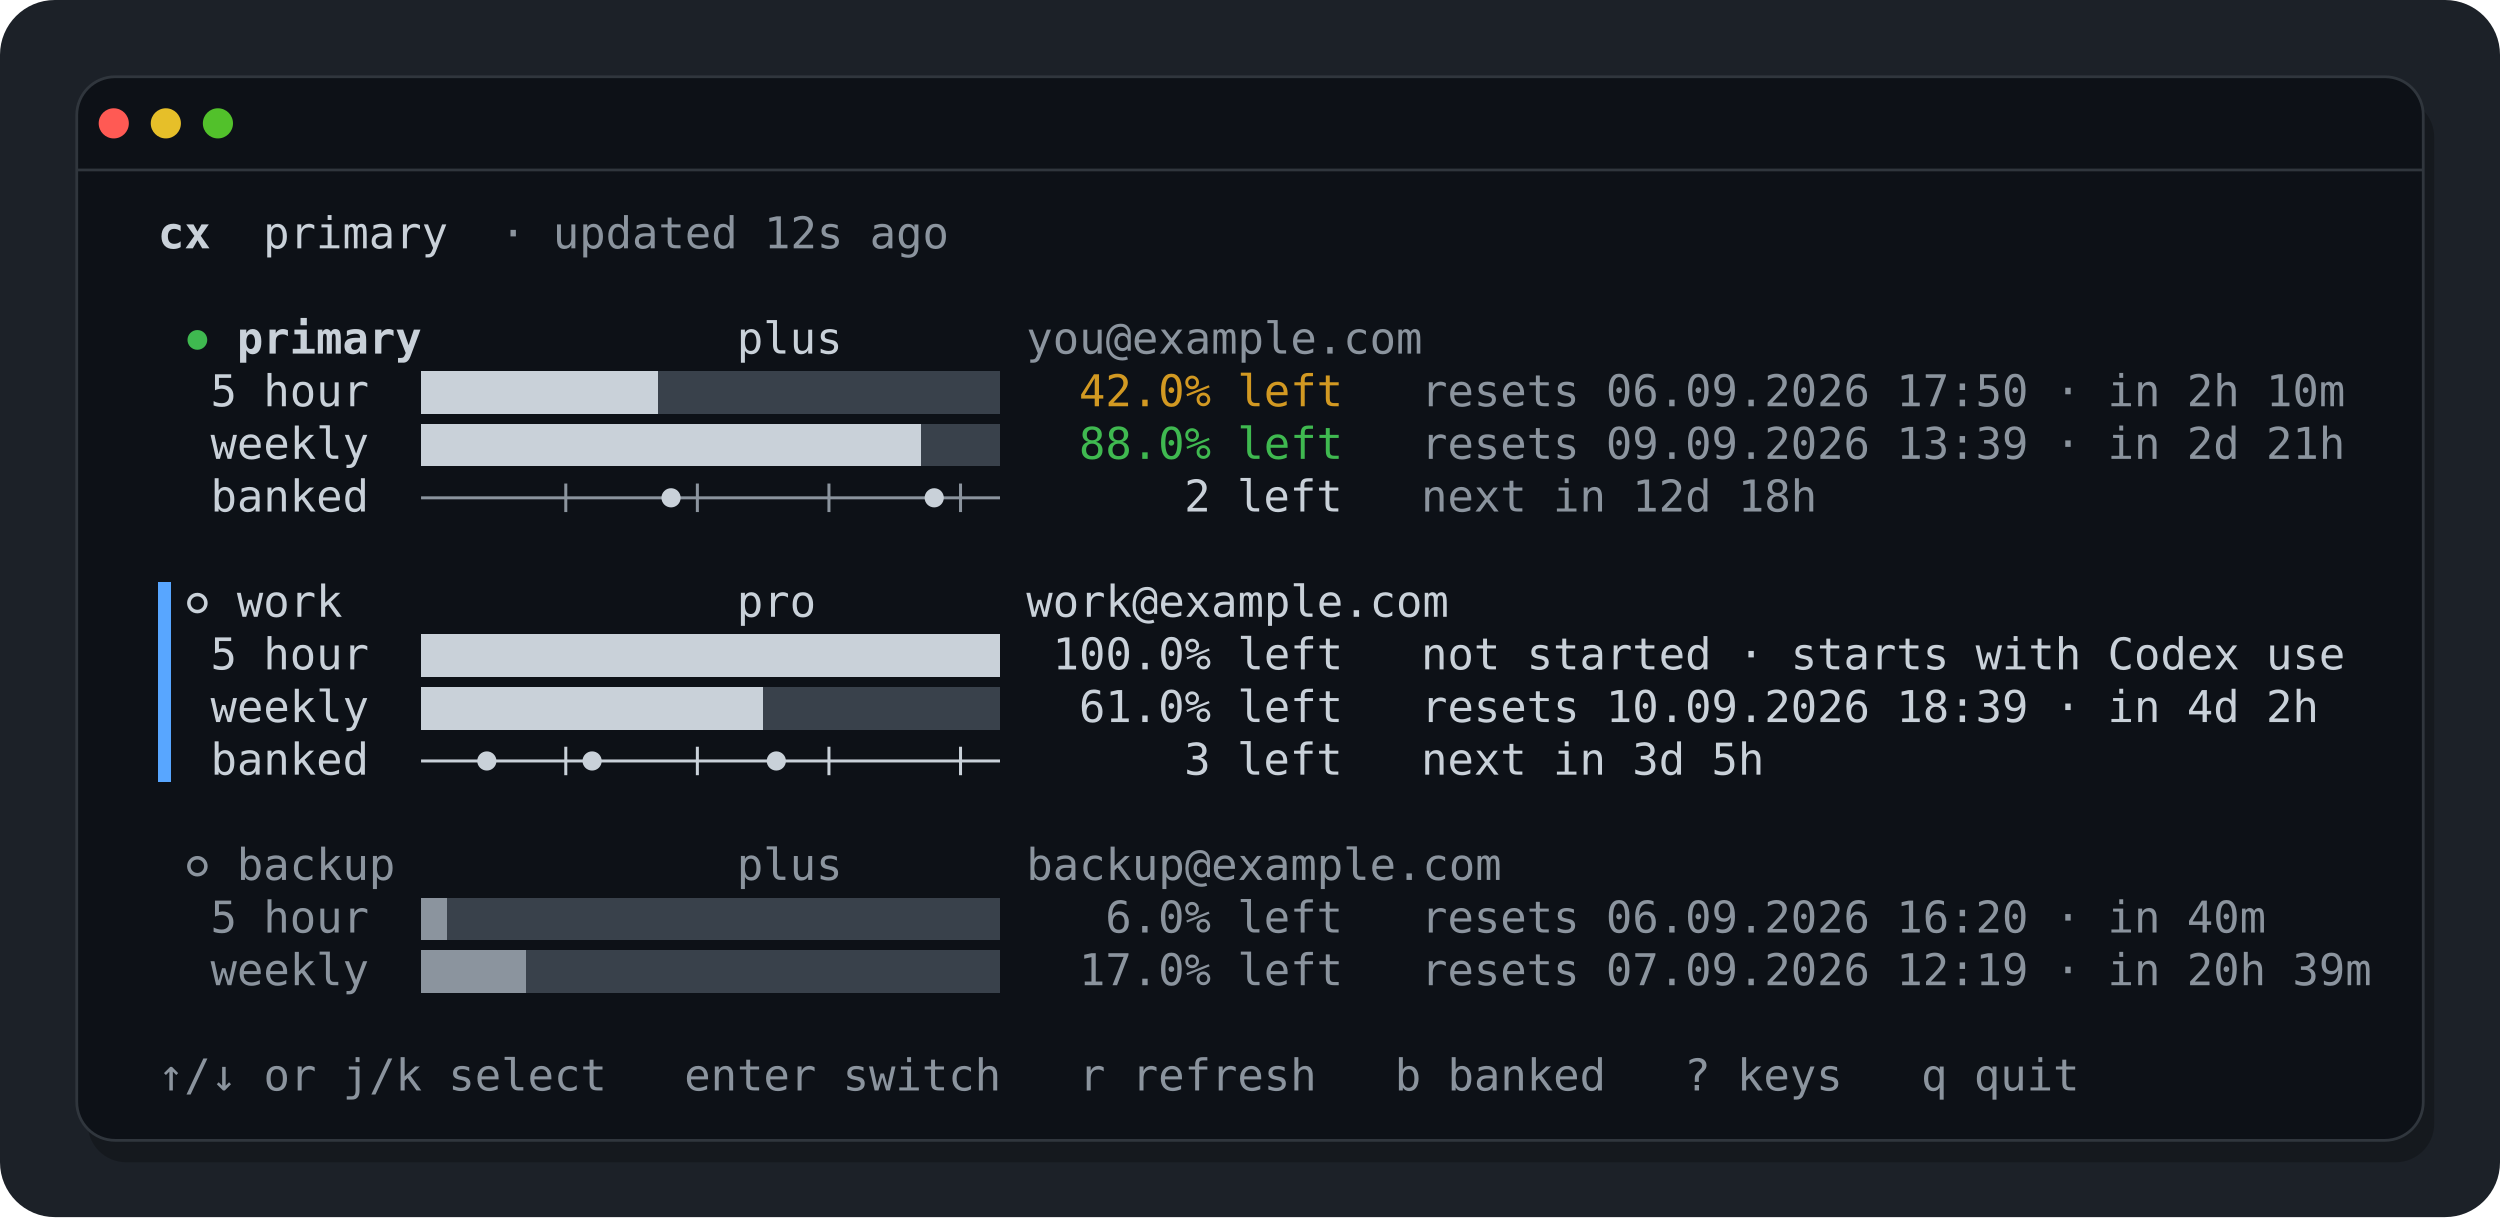
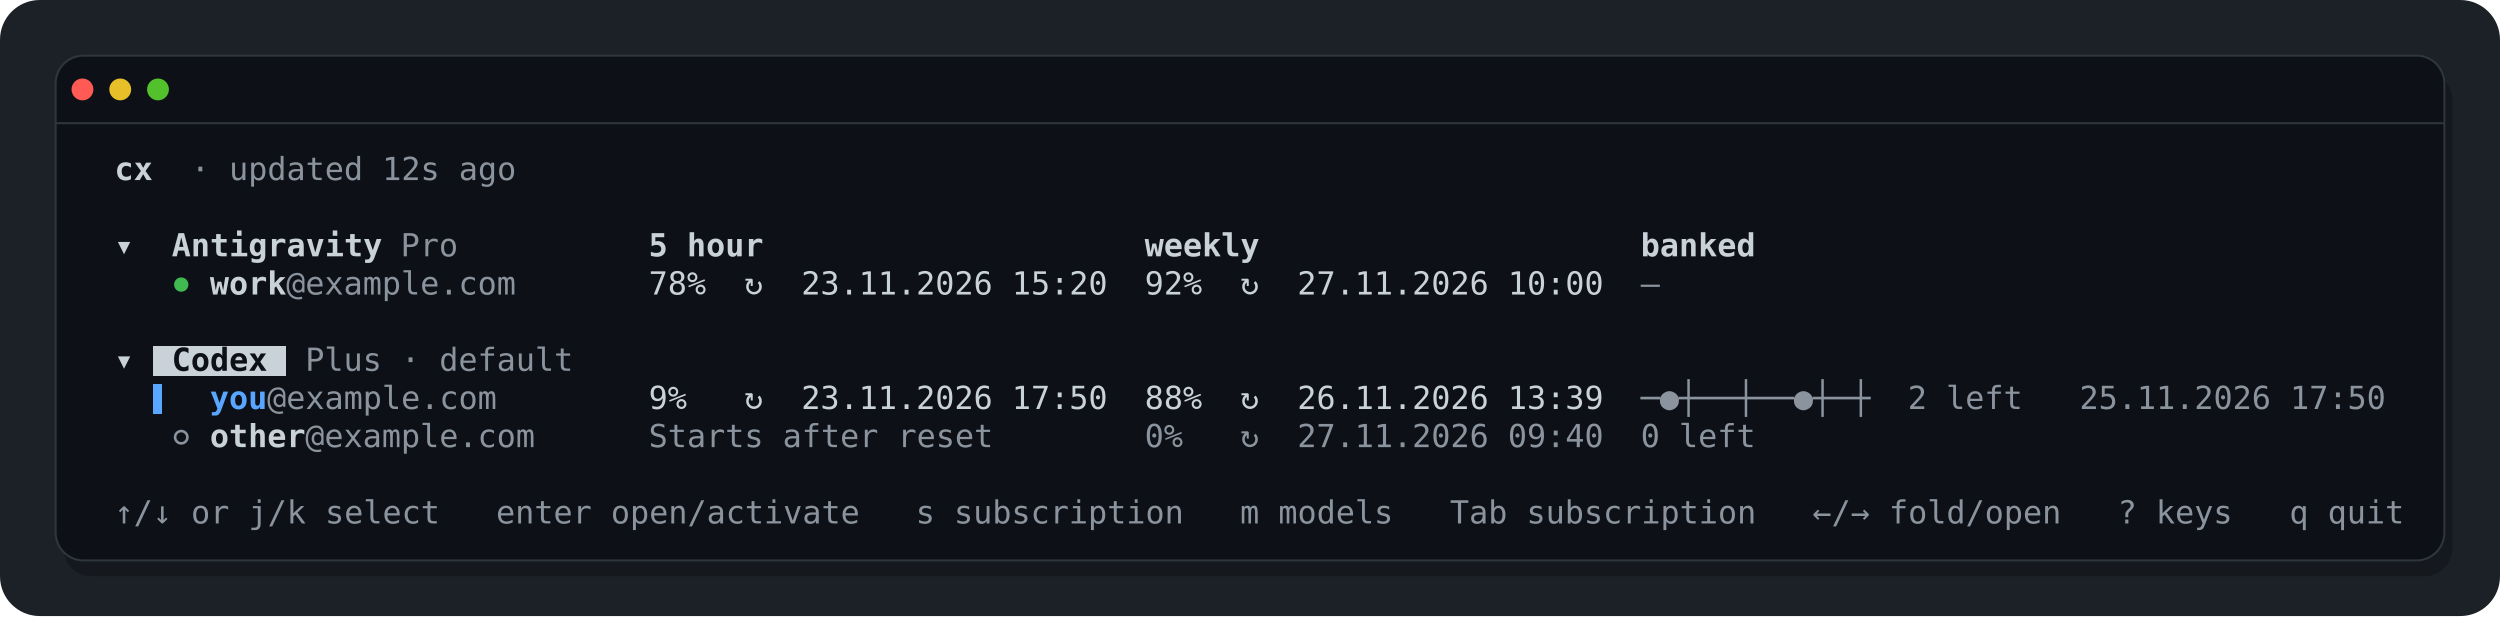
- <svg xmlns="http://www.w3.org/2000/svg" width="912" height="444" viewBox="0 0 912 444" role="img" aria-label="cx dashboard with three Codex accounts, an active account, and a separate cursor" font-family="'JetBrains Mono','JetBrainsMono Nerd Font','SF Mono',SFMono-Regular,ui-monospace,Menlo,Consolas,'DejaVu Sans Mono','Liberation Mono',monospace" font-size="16px" fill="#c9d1d9" style="font-variant-ligatures:none">
+ <svg xmlns="http://www.w3.org/2000/svg" width="1258" height="310" viewBox="0 0 1258 310" role="img" aria-label="cx dashboard with aligned quota columns for Antigravity and Codex" font-family="'JetBrains Mono','JetBrainsMono Nerd Font','SF Mono',SFMono-Regular,ui-monospace,Menlo,Consolas,'DejaVu Sans Mono','Liberation Mono',monospace" font-size="16px" fill="#c9d1d9" style="font-variant-ligatures:none">
  <defs>
    <clipPath id="card">
-       <rect x="0" y="0" width="856" height="388" rx="14" />
+       <rect x="0" y="0" width="1202" height="254" rx="14" />
    </clipPath>
  </defs>
-   <rect width="912" height="444" rx="20" fill="#1c2128" />
-   <rect x="32" y="36" width="856" height="388" rx="14" fill="#000000" opacity="0.24" />
+   <rect width="1258" height="310" rx="20" fill="#1c2128" />
+   <rect x="32" y="36" width="1202" height="254" rx="14" fill="#000000" opacity="0.24" />
  <g transform="translate(28 28)">
-     <rect x="0" y="0" width="856" height="388" rx="14" fill="#0d1117" stroke="#30363d" stroke-width="1" />
+     <rect x="0" y="0" width="1202" height="254" rx="14" fill="#0d1117" stroke="#30363d" stroke-width="1" />
    <g clip-path="url(#card)">
-       <line x1="0" y1="34" x2="856" y2="34" stroke="#30363d" stroke-width="1" />
+       <line x1="0" y1="34" x2="1202" y2="34" stroke="#30363d" stroke-width="1" />
      <circle cx="13.5" cy="17" r="5.5" fill="#ff5a54" />
      <circle cx="32.5" cy="17" r="5.5" fill="#e6bf29" />
      <circle cx="51.5" cy="17" r="5.5" fill="#52c12b" />
      <text x="29.6" y="62.6" textLength="19.2" font-weight="600">cx</text>
-       <text x="68" y="62.6" textLength="67.2">primary</text>
-       <text x="154.4" y="62.6" textLength="163.2" fill="#8b949e">· updated 12s ago</text>
-       <circle cx="44" cy="96" r="3.6" fill="#3fb950" />
-       <text x="58.4" y="101" textLength="67.2" font-weight="600">primary</text>
-       <text x="240.8" y="101" textLength="38.4">plus</text>
-       <text x="346.4" y="101" textLength="144" fill="#8b949e">you@example.com</text>
-       <text x="48.8" y="120.2" textLength="57.6">5 hour</text>
-       <rect x="125.6" y="107.45" width="86.4" height="15.5" fill="#c9d1d9" shape-rendering="crispEdges" />
-       <rect x="212" y="107.45" width="124.8" height="15.5" fill="#39414b" shape-rendering="crispEdges" />
-       <text x="365.6" y="120.2" textLength="96" fill="#d29922">42.0% left</text>
-       <text x="490.4" y="120.2" textLength="336" fill="#8b949e">resets 06.09.2026 17:50 · in 2h 10m</text>
-       <text x="48.8" y="139.4" textLength="57.6">weekly</text>
-       <rect x="125.6" y="126.65" width="182.4" height="15.5" fill="#c9d1d9" shape-rendering="crispEdges" />
-       <rect x="308" y="126.65" width="28.8" height="15.5" fill="#39414b" shape-rendering="crispEdges" />
-       <text x="365.6" y="139.4" textLength="96" fill="#3fb950">88.0% left</text>
-       <text x="490.4" y="139.4" textLength="336" fill="#8b949e">resets 09.09.2026 13:39 · in 2d 21h</text>
-       <text x="48.8" y="158.6" textLength="57.6">banked</text>
-       <line x1="125.6" y1="153.6" x2="336.8" y2="153.6" stroke="#8b949e" stroke-width="1.1" />
-       <line x1="178.4" y1="148.4" x2="178.4" y2="158.8" stroke="#8b949e" stroke-width="1.1" />
-       <line x1="226.4" y1="148.4" x2="226.4" y2="158.8" stroke="#8b949e" stroke-width="1.1" />
-       <line x1="274.4" y1="148.4" x2="274.4" y2="158.8" stroke="#8b949e" stroke-width="1.1" />
-       <line x1="322.4" y1="148.4" x2="322.4" y2="158.8" stroke="#8b949e" stroke-width="1.1" />
-       <circle cx="216.8" cy="153.6" r="3.5" fill="#c9d1d9" />
-       <circle cx="312.8" cy="153.6" r="3.5" fill="#c9d1d9" />
-       <text x="404" y="158.6" textLength="57.6">2 left</text>
-       <text x="490.4" y="158.6" textLength="144" fill="#8b949e">next in 12d 18h</text>
-       <rect x="29.6" y="184.4" width="4.8" height="72.8" fill="#58a6ff" shape-rendering="crispEdges" />
-       <circle cx="44" cy="192" r="3.1" fill="none" stroke="#c9d1d9" stroke-width="1.3" />
-       <text x="58.4" y="197" textLength="38.4">work</text>
-       <text x="240.8" y="197" textLength="28.8">pro</text>
-       <text x="346.4" y="197" textLength="153.6">work@example.com</text>
-       <text x="48.8" y="216.2" textLength="57.6">5 hour</text>
-       <rect x="125.6" y="203.45" width="211.2" height="15.5" fill="#c9d1d9" shape-rendering="crispEdges" />
-       <text x="356" y="216.2" textLength="105.6">100.0% left</text>
-       <text x="490.4" y="216.2" textLength="336">not started · starts with Codex use</text>
-       <text x="48.8" y="235.4" textLength="57.6">weekly</text>
-       <rect x="125.6" y="222.65" width="124.8" height="15.5" fill="#c9d1d9" shape-rendering="crispEdges" />
-       <rect x="250.4" y="222.65" width="86.4" height="15.5" fill="#39414b" shape-rendering="crispEdges" />
-       <text x="365.6" y="235.4" textLength="96">61.0% left</text>
-       <text x="490.4" y="235.4" textLength="326.4">resets 10.09.2026 18:39 · in 4d 2h</text>
-       <text x="48.8" y="254.6" textLength="57.6">banked</text>
-       <line x1="125.6" y1="249.6" x2="336.8" y2="249.6" stroke="#c9d1d9" stroke-width="1.1" />
-       <line x1="178.4" y1="244.4" x2="178.4" y2="254.8" stroke="#c9d1d9" stroke-width="1.1" />
-       <line x1="226.4" y1="244.4" x2="226.4" y2="254.8" stroke="#c9d1d9" stroke-width="1.1" />
-       <line x1="274.4" y1="244.4" x2="274.4" y2="254.8" stroke="#c9d1d9" stroke-width="1.1" />
-       <line x1="322.4" y1="244.4" x2="322.4" y2="254.8" stroke="#c9d1d9" stroke-width="1.1" />
-       <circle cx="149.6" cy="249.6" r="3.5" fill="#c9d1d9" />
-       <circle cx="188" cy="249.6" r="3.5" fill="#c9d1d9" />
-       <circle cx="255.2" cy="249.6" r="3.5" fill="#c9d1d9" />
-       <text x="404" y="254.6" textLength="57.6">3 left</text>
-       <text x="490.4" y="254.6" textLength="124.8">next in 3d 5h</text>
-       <circle cx="44" cy="288" r="3.1" fill="none" stroke="#8b949e" stroke-width="1.3" />
-       <text x="58.4" y="293" textLength="57.6" fill="#8b949e">backup</text>
-       <text x="240.8" y="293" textLength="38.4" fill="#8b949e">plus</text>
-       <text x="346.4" y="293" textLength="172.8" fill="#8b949e">backup@example.com</text>
-       <text x="48.8" y="312.2" textLength="57.6" fill="#8b949e">5 hour</text>
-       <rect x="125.6" y="299.45" width="9.6" height="15.5" fill="#8b949e" shape-rendering="crispEdges" />
-       <rect x="135.2" y="299.45" width="201.6" height="15.5" fill="#39414b" shape-rendering="crispEdges" />
-       <text x="375.2" y="312.2" textLength="86.4" fill="#8b949e">6.0% left</text>
-       <text x="490.4" y="312.2" textLength="307.2" fill="#8b949e">resets 06.09.2026 16:20 · in 40m</text>
-       <text x="48.8" y="331.4" textLength="57.6" fill="#8b949e">weekly</text>
-       <rect x="125.6" y="318.65" width="38.4" height="15.5" fill="#8b949e" shape-rendering="crispEdges" />
-       <rect x="164" y="318.65" width="172.8" height="15.5" fill="#39414b" shape-rendering="crispEdges" />
-       <text x="365.6" y="331.4" textLength="96" fill="#8b949e">17.0% left</text>
-       <text x="490.4" y="331.4" textLength="345.6" fill="#8b949e">resets 07.09.2026 12:19 · in 20h 39m</text>
-       <text x="29.6" y="369.8" textLength="163.2" fill="#8b949e">↑/↓ or j/k select</text>
-       <text x="221.6" y="369.8" textLength="115.2" fill="#8b949e">enter switch</text>
-       <text x="365.6" y="369.8" textLength="86.4" fill="#8b949e">r refresh</text>
-       <text x="480.8" y="369.8" textLength="76.8" fill="#8b949e">b banked</text>
-       <text x="586.4" y="369.8" textLength="57.6" fill="#8b949e">? keys</text>
-       <text x="672.8" y="369.8" textLength="57.6" fill="#8b949e">q quit</text>
+       <text x="68" y="62.6" textLength="163.2" fill="#8b949e">· updated 12s ago</text>
+       <text x="29.6" y="101" textLength="9.6">▾</text>
+       <text x="58.4" y="101" textLength="105.6" font-weight="600">Antigravity</text>
+       <text x="173.6" y="101" textLength="28.8" fill="#8b949e">Pro</text>
+       <text x="298.4" y="101" textLength="57.6" font-weight="600">5 hour</text>
+       <text x="548" y="101" textLength="57.6" font-weight="600">weekly</text>
+       <text x="797.6" y="101" textLength="57.6" font-weight="600">banked</text>
+       <circle cx="63.2" cy="115.2" r="3.6" fill="#3fb950" />
+       <text x="77.6" y="120.2" textLength="38.4" font-weight="600">work</text>
+       <text x="116" y="120.2" textLength="115.2" fill="#8b949e">@example.com</text>
+       <text x="298.4" y="120.2" textLength="28.8">78%</text>
+       <text x="346.4" y="120.2" textLength="9.6">↻</text>
+       <text x="375.2" y="120.2" textLength="153.6">23.11.2026 15:20</text>
+       <text x="548" y="120.2" textLength="28.8">92%</text>
+       <text x="596" y="120.2" textLength="9.6">↻</text>
+       <text x="624.8" y="120.2" textLength="153.6">27.11.2026 10:00</text>
+       <text x="797.6" y="120.2" textLength="9.6" fill="#8b949e">—</text>
+       <text x="29.6" y="158.6" textLength="9.6">▾</text>
+       <rect x="48.8" y="146" width="67.2" height="15.2" fill="#c9d1d9" shape-rendering="crispEdges" />
+       <text x="58.4" y="158.6" textLength="48" fill="#0d1117" font-weight="600">Codex</text>
+       <text x="125.6" y="158.6" textLength="134.4" fill="#8b949e">Plus · default</text>
+       <rect x="48.8" y="165.2" width="4.8" height="15.2" fill="#58a6ff" shape-rendering="crispEdges" />
+       <text x="77.6" y="177.8" textLength="28.8" fill="#58a6ff" font-weight="600">you</text>
+       <text x="106.4" y="177.8" textLength="115.2" fill="#8b949e">@example.com</text>
+       <text x="298.4" y="177.8" textLength="19.2">9%</text>
+       <text x="346.4" y="177.8" textLength="9.6">↻</text>
+       <text x="375.2" y="177.8" textLength="153.6">23.11.2026 17:50</text>
+       <text x="548" y="177.8" textLength="28.8">88%</text>
+       <text x="596" y="177.8" textLength="9.6">↻</text>
+       <text x="624.8" y="177.8" textLength="153.6">26.11.2026 13:39</text>
+       <text x="797.6" y="177.8" textLength="115.2" fill="#8b949e">─●┼──┼──●┼─┼</text>
+       <text x="932" y="177.8" textLength="57.6" fill="#8b949e">2 left</text>
+       <text x="1018.4" y="177.8" textLength="153.6" fill="#8b949e">25.11.2026 17:50</text>
+       <circle cx="63.2" cy="192" r="3.1" fill="none" stroke="#8b949e" stroke-width="1.3" />
+       <text x="77.6" y="197" textLength="48" font-weight="600">other</text>
+       <text x="125.6" y="197" textLength="115.2" fill="#8b949e">@example.com</text>
+       <text x="298.4" y="197" textLength="172.8" fill="#8b949e">Starts after reset</text>
+       <text x="548" y="197" textLength="19.2" fill="#8b949e">0%</text>
+       <text x="596" y="197" textLength="9.6" fill="#8b949e">↻</text>
+       <text x="624.8" y="197" textLength="153.6" fill="#8b949e">27.11.2026 09:40</text>
+       <text x="797.6" y="197" textLength="57.6" fill="#8b949e">0 left</text>
+       <text x="29.6" y="235.4" textLength="163.2" fill="#8b949e">↑/↓ or j/k select</text>
+       <text x="221.6" y="235.4" textLength="182.4" fill="#8b949e">enter open/activate</text>
+       <text x="432.8" y="235.4" textLength="134.4" fill="#8b949e">s subscription</text>
+       <text x="596" y="235.4" textLength="76.8" fill="#8b949e">m models</text>
+       <text x="701.6" y="235.4" textLength="153.6" fill="#8b949e">Tab subscription</text>
+       <text x="884" y="235.4" textLength="124.8" fill="#8b949e">←/→ fold/open</text>
+       <text x="1037.6" y="235.4" textLength="57.6" fill="#8b949e">? keys</text>
+       <text x="1124" y="235.4" textLength="57.6" fill="#8b949e">q quit</text>
    </g>
  </g>
</svg>
